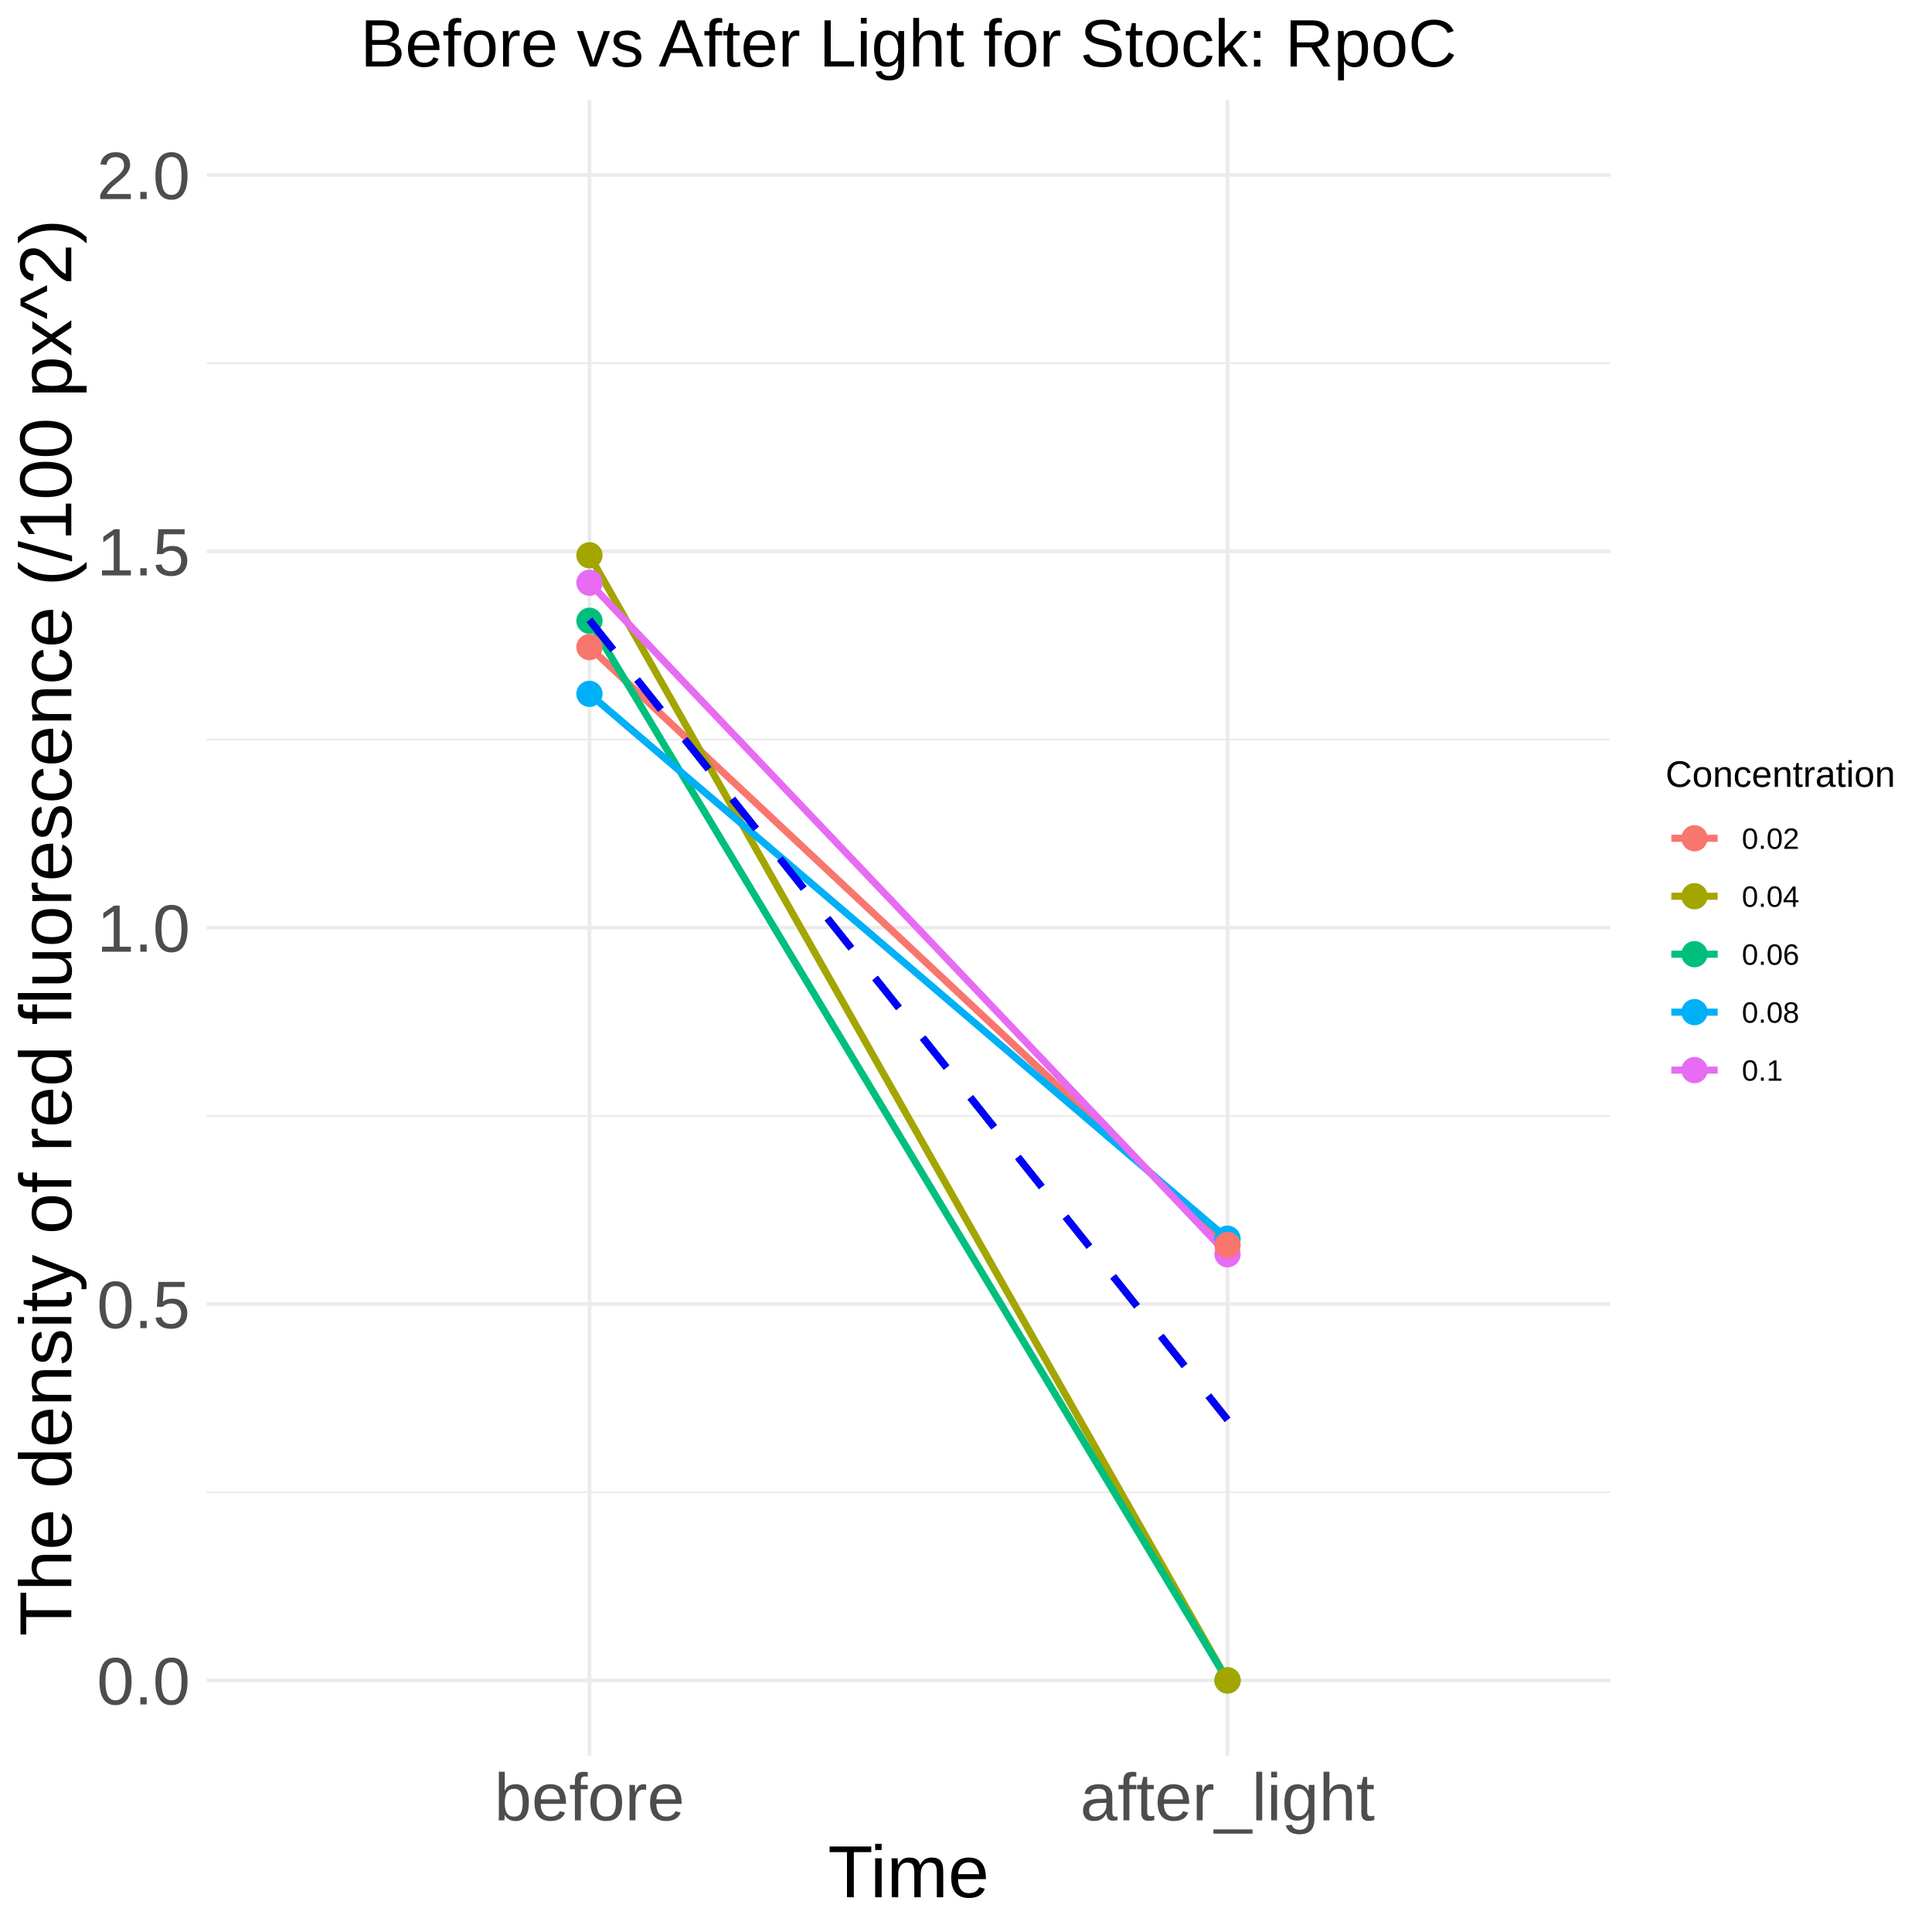
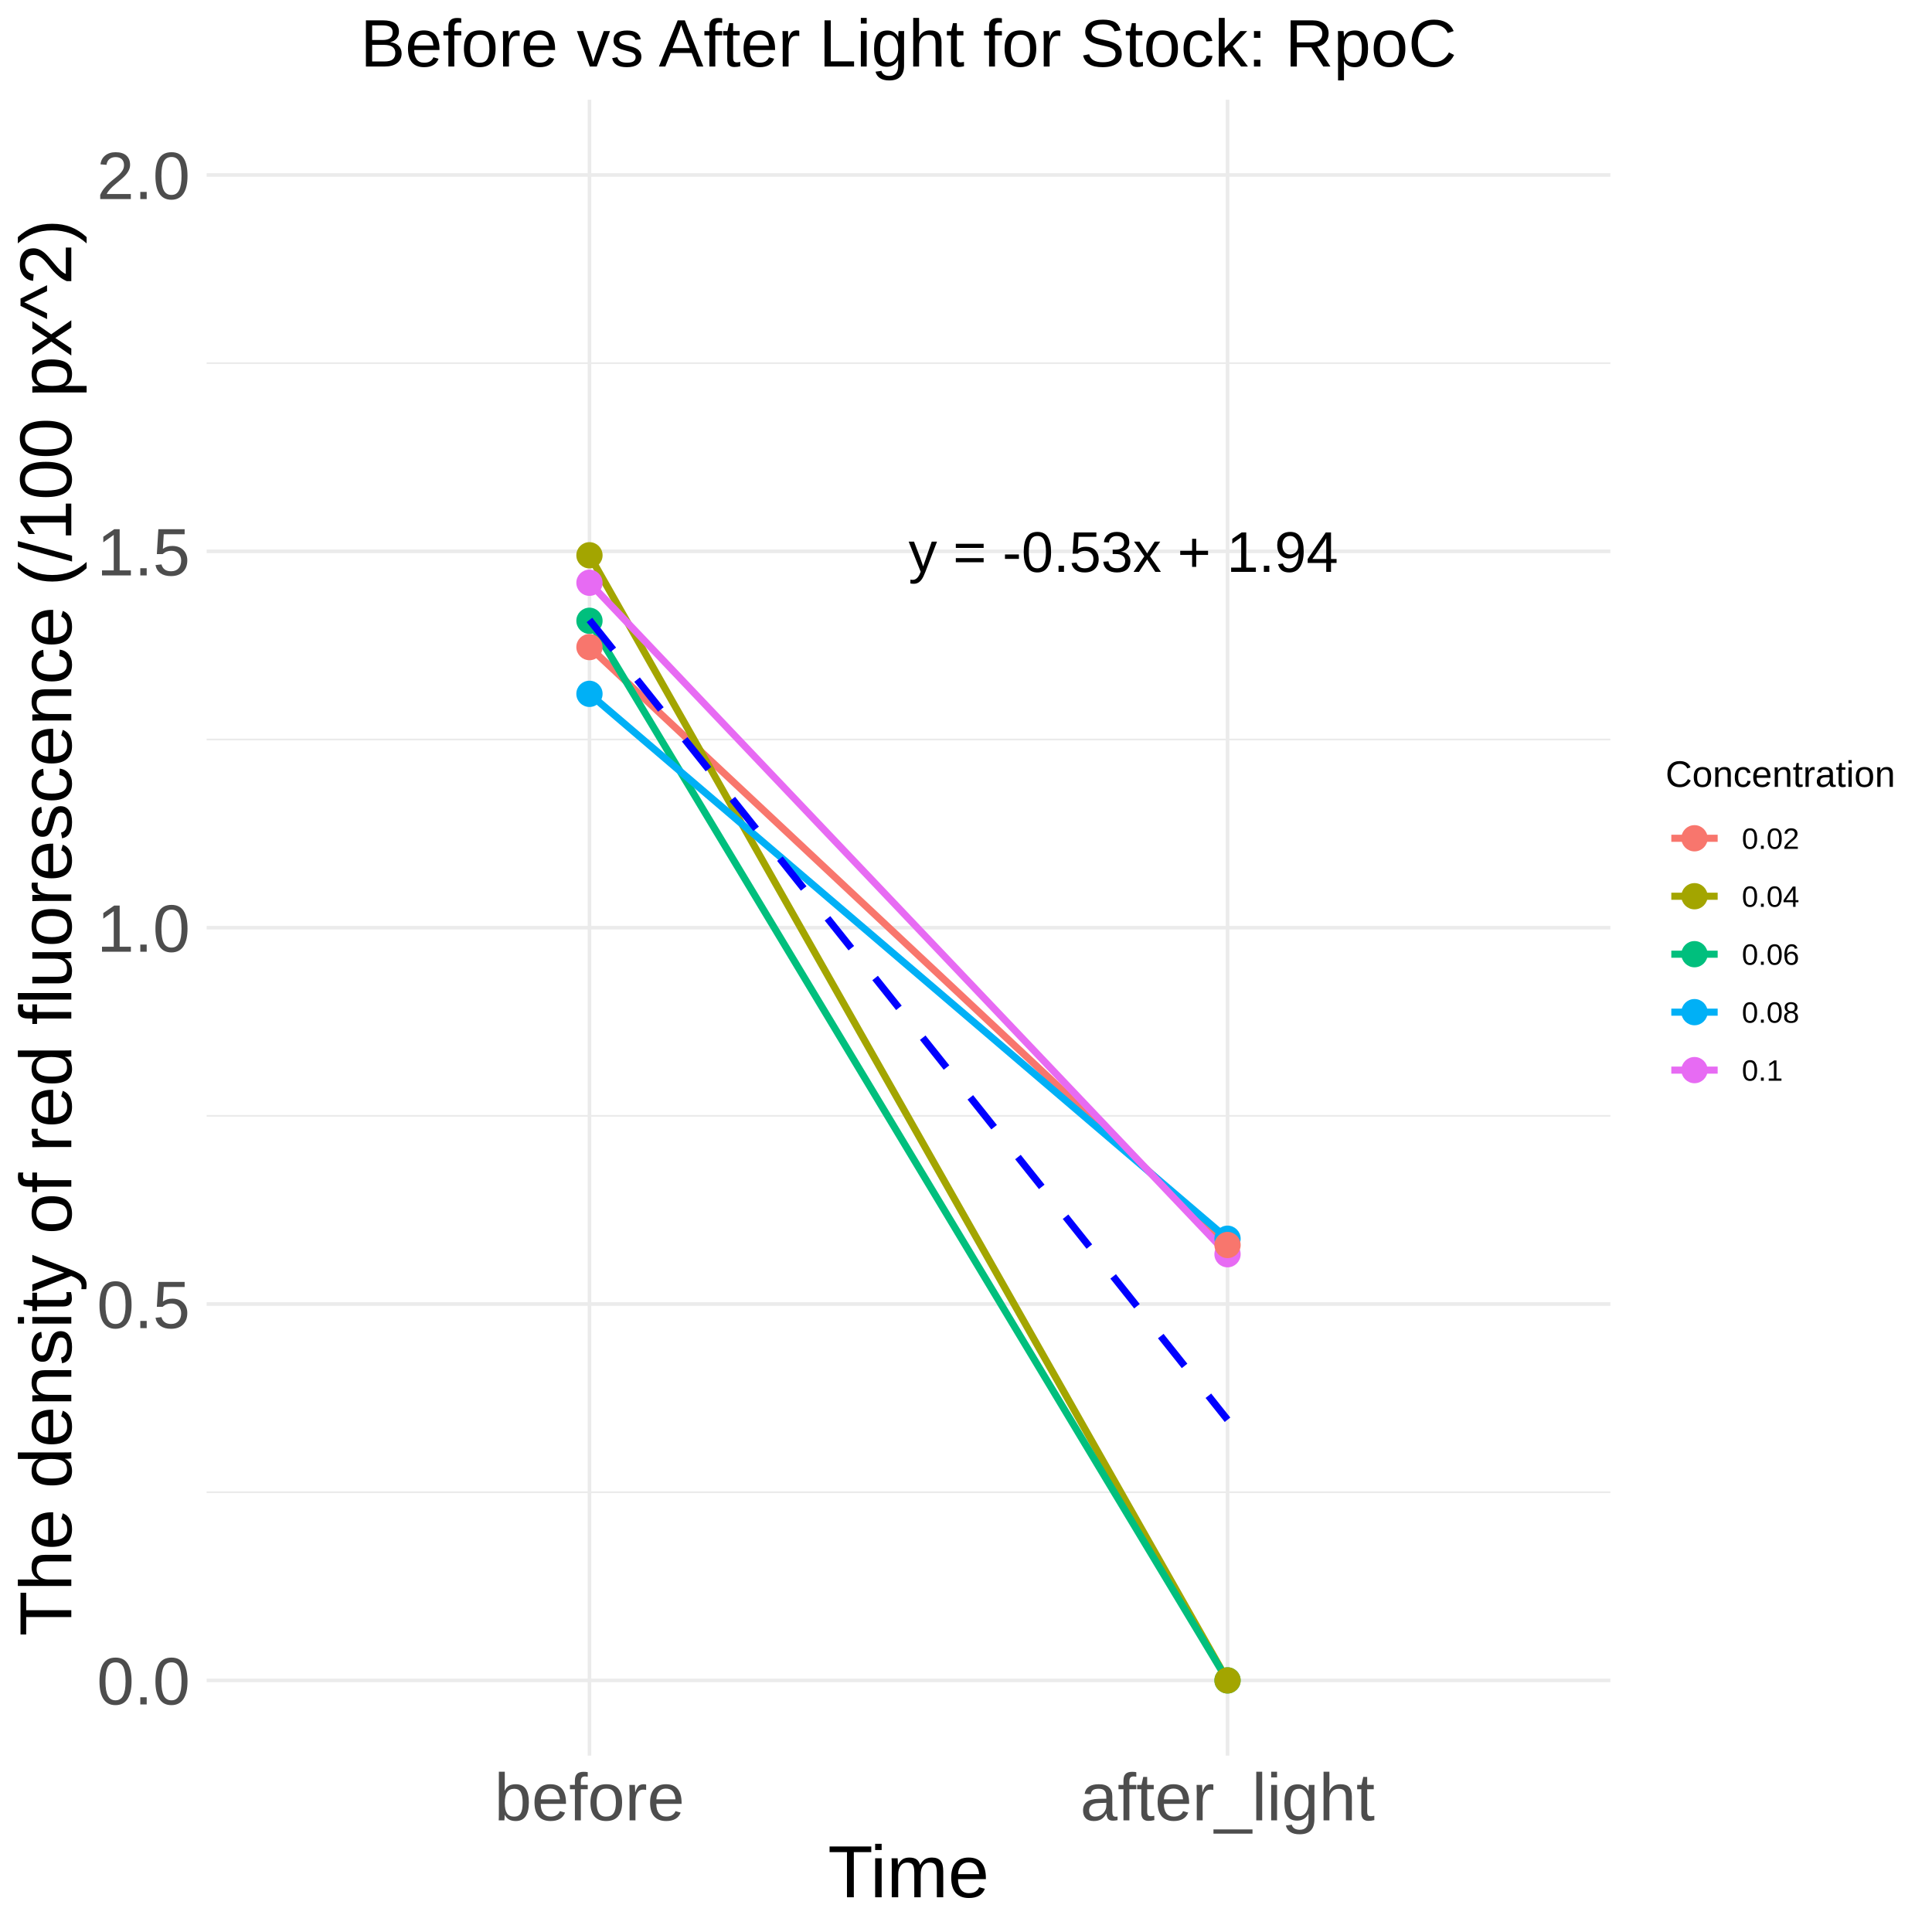
<svg xmlns="http://www.w3.org/2000/svg" class="svglite" width="576.00pt" height="576.00pt" viewBox="0 0 576.00 576.00">
  <defs>
    <style type="text/css">
    .svglite line, .svglite polyline, .svglite polygon, .svglite path, .svglite rect, .svglite circle {
      fill: none;
      stroke: #000000;
      stroke-linecap: round;
      stroke-linejoin: round;
      stroke-miterlimit: 10.00;
    }
    .svglite text {
      white-space: pre;
    }
  </style>
  </defs>
  <rect width="100%" height="100%" style="stroke: none; fill: none;" />
  <defs>
    <clipPath id="cpMC4wMHw1NzYuMDB8MC4wMHw1NzYuMDA=">
      <rect x="0.00" y="0.00" width="576.00" height="576.00" />
    </clipPath>
  </defs>
  <g clip-path="url(#cpMC4wMHw1NzYuMDB8MC4wMHw1NzYuMDA=)">
</g>
  <defs>
    <clipPath id="cpNjEuNjF8NDgwLjExfDI5LjczfDUyMy40Mw==">
      <rect x="61.61" y="29.73" width="418.50" height="493.70" />
    </clipPath>
  </defs>
  <g clip-path="url(#cpNjEuNjF8NDgwLjExfDI5LjczfDUyMy40Mw==)">
    <polyline points="61.61,444.89 480.11,444.89 " style="stroke-width: 0.53; stroke: #EBEBEB; stroke-linecap: butt;" />
    <polyline points="61.61,332.68 480.11,332.68 " style="stroke-width: 0.53; stroke: #EBEBEB; stroke-linecap: butt;" />
    <polyline points="61.61,220.48 480.11,220.48 " style="stroke-width: 0.53; stroke: #EBEBEB; stroke-linecap: butt;" />
    <polyline points="61.61,108.27 480.11,108.27 " style="stroke-width: 0.53; stroke: #EBEBEB; stroke-linecap: butt;" />
    <polyline points="61.61,500.99 480.11,500.99 " style="stroke-width: 1.07; stroke: #EBEBEB; stroke-linecap: butt;" />
    <polyline points="61.61,388.78 480.11,388.78 " style="stroke-width: 1.07; stroke: #EBEBEB; stroke-linecap: butt;" />
    <polyline points="61.61,276.58 480.11,276.58 " style="stroke-width: 1.07; stroke: #EBEBEB; stroke-linecap: butt;" />
    <polyline points="61.61,164.37 480.11,164.37 " style="stroke-width: 1.07; stroke: #EBEBEB; stroke-linecap: butt;" />
    <polyline points="61.61,52.17 480.11,52.17 " style="stroke-width: 1.07; stroke: #EBEBEB; stroke-linecap: butt;" />
    <polyline points="175.74,523.43 175.74,29.73 " style="stroke-width: 1.07; stroke: #EBEBEB; stroke-linecap: butt;" />
    <polyline points="365.97,523.43 365.97,29.73 " style="stroke-width: 1.07; stroke: #EBEBEB; stroke-linecap: butt;" />
    <polyline points="175.74,192.92 365.97,371.18 " style="stroke-width: 2.13; stroke: #F8766D; stroke-linecap: butt;" />
    <polyline points="175.74,165.55 365.97,500.99 " style="stroke-width: 2.13; stroke: #A3A500; stroke-linecap: butt;" />
    <polyline points="175.74,185.08 365.97,500.99 " style="stroke-width: 2.13; stroke: #00BF7D; stroke-linecap: butt;" />
    <polyline points="175.74,206.86 365.97,369.31 " style="stroke-width: 2.13; stroke: #00B0F6; stroke-linecap: butt;" />
    <polyline points="175.74,173.74 365.97,373.93 " style="stroke-width: 2.13; stroke: #E76BF3; stroke-linecap: butt;" />
    <circle cx="175.74" cy="173.74" r="3.56" style="stroke-width: 0.71; stroke: #E76BF3; fill: #E76BF3;" />
    <circle cx="365.97" cy="373.93" r="3.56" style="stroke-width: 0.71; stroke: #E76BF3; fill: #E76BF3;" />
    <circle cx="175.74" cy="206.86" r="3.56" style="stroke-width: 0.71; stroke: #00B0F6; fill: #00B0F6;" />
    <circle cx="365.97" cy="369.31" r="3.56" style="stroke-width: 0.71; stroke: #00B0F6; fill: #00B0F6;" />
    <circle cx="175.74" cy="185.08" r="3.56" style="stroke-width: 0.71; stroke: #00BF7D; fill: #00BF7D;" />
    <circle cx="365.97" cy="500.99" r="3.56" style="stroke-width: 0.71; stroke: #00BF7D; fill: #00BF7D;" />
    <circle cx="175.74" cy="165.55" r="3.56" style="stroke-width: 0.71; stroke: #A3A500; fill: #A3A500;" />
    <circle cx="365.97" cy="500.99" r="3.56" style="stroke-width: 0.71; stroke: #A3A500; fill: #A3A500;" />
    <circle cx="175.74" cy="192.92" r="3.56" style="stroke-width: 0.71; stroke: #F8766D; fill: #F8766D;" />
    <circle cx="365.97" cy="371.18" r="3.56" style="stroke-width: 0.71; stroke: #F8766D; fill: #F8766D;" />
-     <polyline points="175.74,184.83 365.97,423.28 " style="stroke-width: 2.13; stroke-dasharray: 11.38,11.38; stroke-linecap: butt;" />
    <polyline points="175.74,184.83 365.97,423.28 " style="stroke-width: 2.13; stroke: #0000FF; stroke-dasharray: 11.38,11.38; stroke-linecap: butt;" />
+     <text x="270.86" y="170.50" style="font-size: 17.07px; font-family: &quot;Arial&quot;;" textLength="128.04px" lengthAdjust="spacingAndGlyphs">y = -0.53x + 1.94</text>
  </g>
  <g clip-path="url(#cpMC4wMHw1NzYuMDB8MC4wMHw1NzYuMDA=)">
    <text x="56.68" y="508.16" text-anchor="end" style="font-size: 20.00px;fill: #4D4D4D; font-family: &quot;Arial&quot;;" textLength="27.81px" lengthAdjust="spacingAndGlyphs">0.0</text>
    <text x="56.68" y="395.96" text-anchor="end" style="font-size: 20.00px;fill: #4D4D4D; font-family: &quot;Arial&quot;;" textLength="27.81px" lengthAdjust="spacingAndGlyphs">0.5</text>
    <text x="56.68" y="283.75" text-anchor="end" style="font-size: 20.00px;fill: #4D4D4D; font-family: &quot;Arial&quot;;" textLength="27.81px" lengthAdjust="spacingAndGlyphs">1.0</text>
    <text x="56.68" y="171.55" text-anchor="end" style="font-size: 20.00px;fill: #4D4D4D; font-family: &quot;Arial&quot;;" textLength="27.81px" lengthAdjust="spacingAndGlyphs">1.5</text>
    <text x="56.68" y="59.35" text-anchor="end" style="font-size: 20.00px;fill: #4D4D4D; font-family: &quot;Arial&quot;;" textLength="27.81px" lengthAdjust="spacingAndGlyphs">2.0</text>
    <text x="175.74" y="542.71" text-anchor="middle" style="font-size: 20.00px;fill: #4D4D4D; font-family: &quot;Arial&quot;;" textLength="56.71px" lengthAdjust="spacingAndGlyphs">before</text>
    <text x="365.97" y="542.71" text-anchor="middle" style="font-size: 20.00px;fill: #4D4D4D; font-family: &quot;Arial&quot;;" textLength="87.84px" lengthAdjust="spacingAndGlyphs">after_light</text>
    <text x="270.86" y="565.65" text-anchor="middle" style="font-size: 22.00px; font-family: &quot;Arial&quot;;" textLength="48.88px" lengthAdjust="spacingAndGlyphs">Time</text>
    <text transform="translate(21.26,276.58) rotate(-90)" text-anchor="middle" style="font-size: 22.00px; font-family: &quot;Arial&quot;;" textLength="422.42px" lengthAdjust="spacingAndGlyphs">The density of red fluorescence (/100 px^2)</text>
    <text x="496.55" y="234.59" style="font-size: 11.00px; font-family: &quot;Arial&quot;;" textLength="68.49px" lengthAdjust="spacingAndGlyphs">Concentration</text>
    <line x1="498.28" y1="249.92" x2="512.10" y2="249.92" style="stroke-width: 2.13; stroke: #F8766D; stroke-linecap: butt;" />
    <circle cx="505.19" cy="249.92" r="3.56" style="stroke-width: 0.71; stroke: #F8766D; fill: #F8766D;" />
    <line x1="498.28" y1="267.20" x2="512.10" y2="267.20" style="stroke-width: 2.13; stroke: #A3A500; stroke-linecap: butt;" />
    <circle cx="505.19" cy="267.20" r="3.56" style="stroke-width: 0.71; stroke: #A3A500; fill: #A3A500;" />
    <line x1="498.28" y1="284.48" x2="512.10" y2="284.48" style="stroke-width: 2.13; stroke: #00BF7D; stroke-linecap: butt;" />
    <circle cx="505.19" cy="284.48" r="3.56" style="stroke-width: 0.71; stroke: #00BF7D; fill: #00BF7D;" />
    <line x1="498.28" y1="301.76" x2="512.10" y2="301.76" style="stroke-width: 2.13; stroke: #00B0F6; stroke-linecap: butt;" />
    <circle cx="505.19" cy="301.76" r="3.56" style="stroke-width: 0.71; stroke: #00B0F6; fill: #00B0F6;" />
    <line x1="498.28" y1="319.04" x2="512.10" y2="319.04" style="stroke-width: 2.13; stroke: #E76BF3; stroke-linecap: butt;" />
    <circle cx="505.19" cy="319.04" r="3.56" style="stroke-width: 0.71; stroke: #E76BF3; fill: #E76BF3;" />
    <text x="519.31" y="253.08" style="font-size: 8.80px; font-family: &quot;Arial&quot;;" textLength="17.13px" lengthAdjust="spacingAndGlyphs">0.02</text>
    <text x="519.31" y="270.36" style="font-size: 8.80px; font-family: &quot;Arial&quot;;" textLength="17.13px" lengthAdjust="spacingAndGlyphs">0.04</text>
    <text x="519.31" y="287.64" style="font-size: 8.80px; font-family: &quot;Arial&quot;;" textLength="17.13px" lengthAdjust="spacingAndGlyphs">0.06</text>
    <text x="519.31" y="304.92" style="font-size: 8.80px; font-family: &quot;Arial&quot;;" textLength="17.13px" lengthAdjust="spacingAndGlyphs">0.08</text>
    <text x="519.31" y="322.20" style="font-size: 8.80px; font-family: &quot;Arial&quot;;" textLength="12.23px" lengthAdjust="spacingAndGlyphs">0.1</text>
    <text x="270.86" y="19.83" text-anchor="middle" style="font-size: 20.00px; font-family: &quot;Arial&quot;;" textLength="327.96px" lengthAdjust="spacingAndGlyphs">Before vs After Light for Stock: RpoC</text>
  </g>
</svg>
